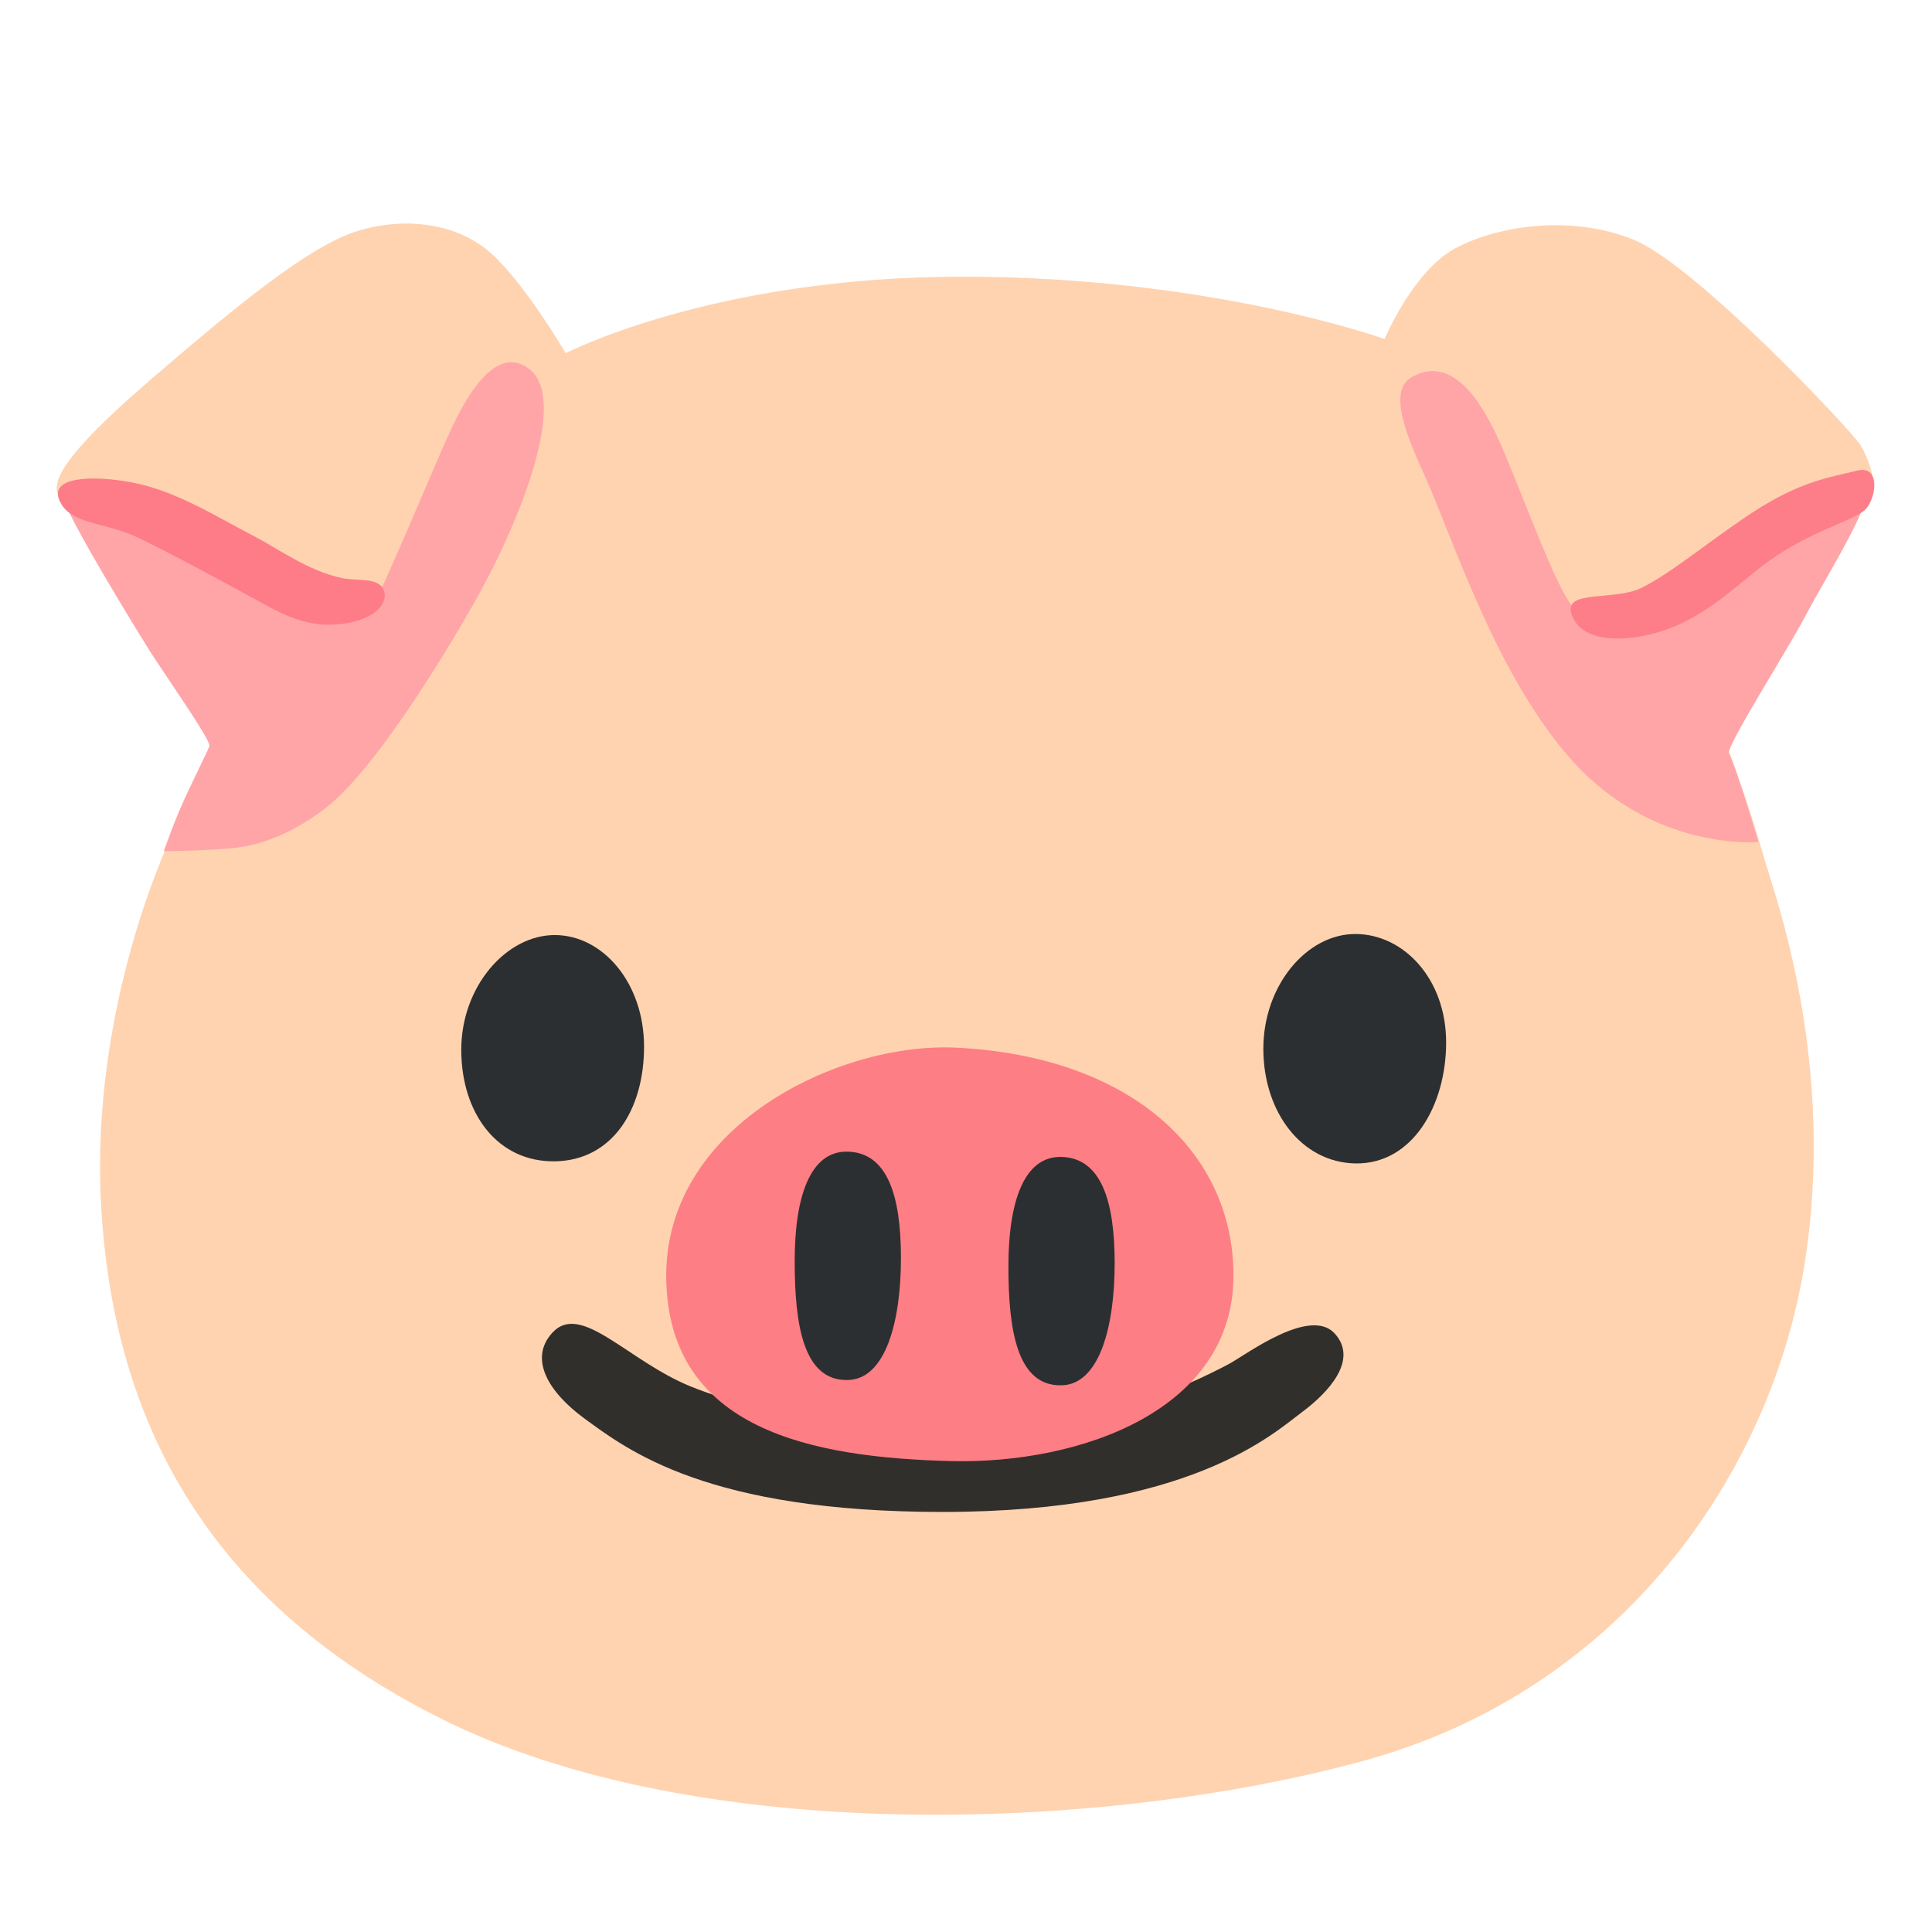
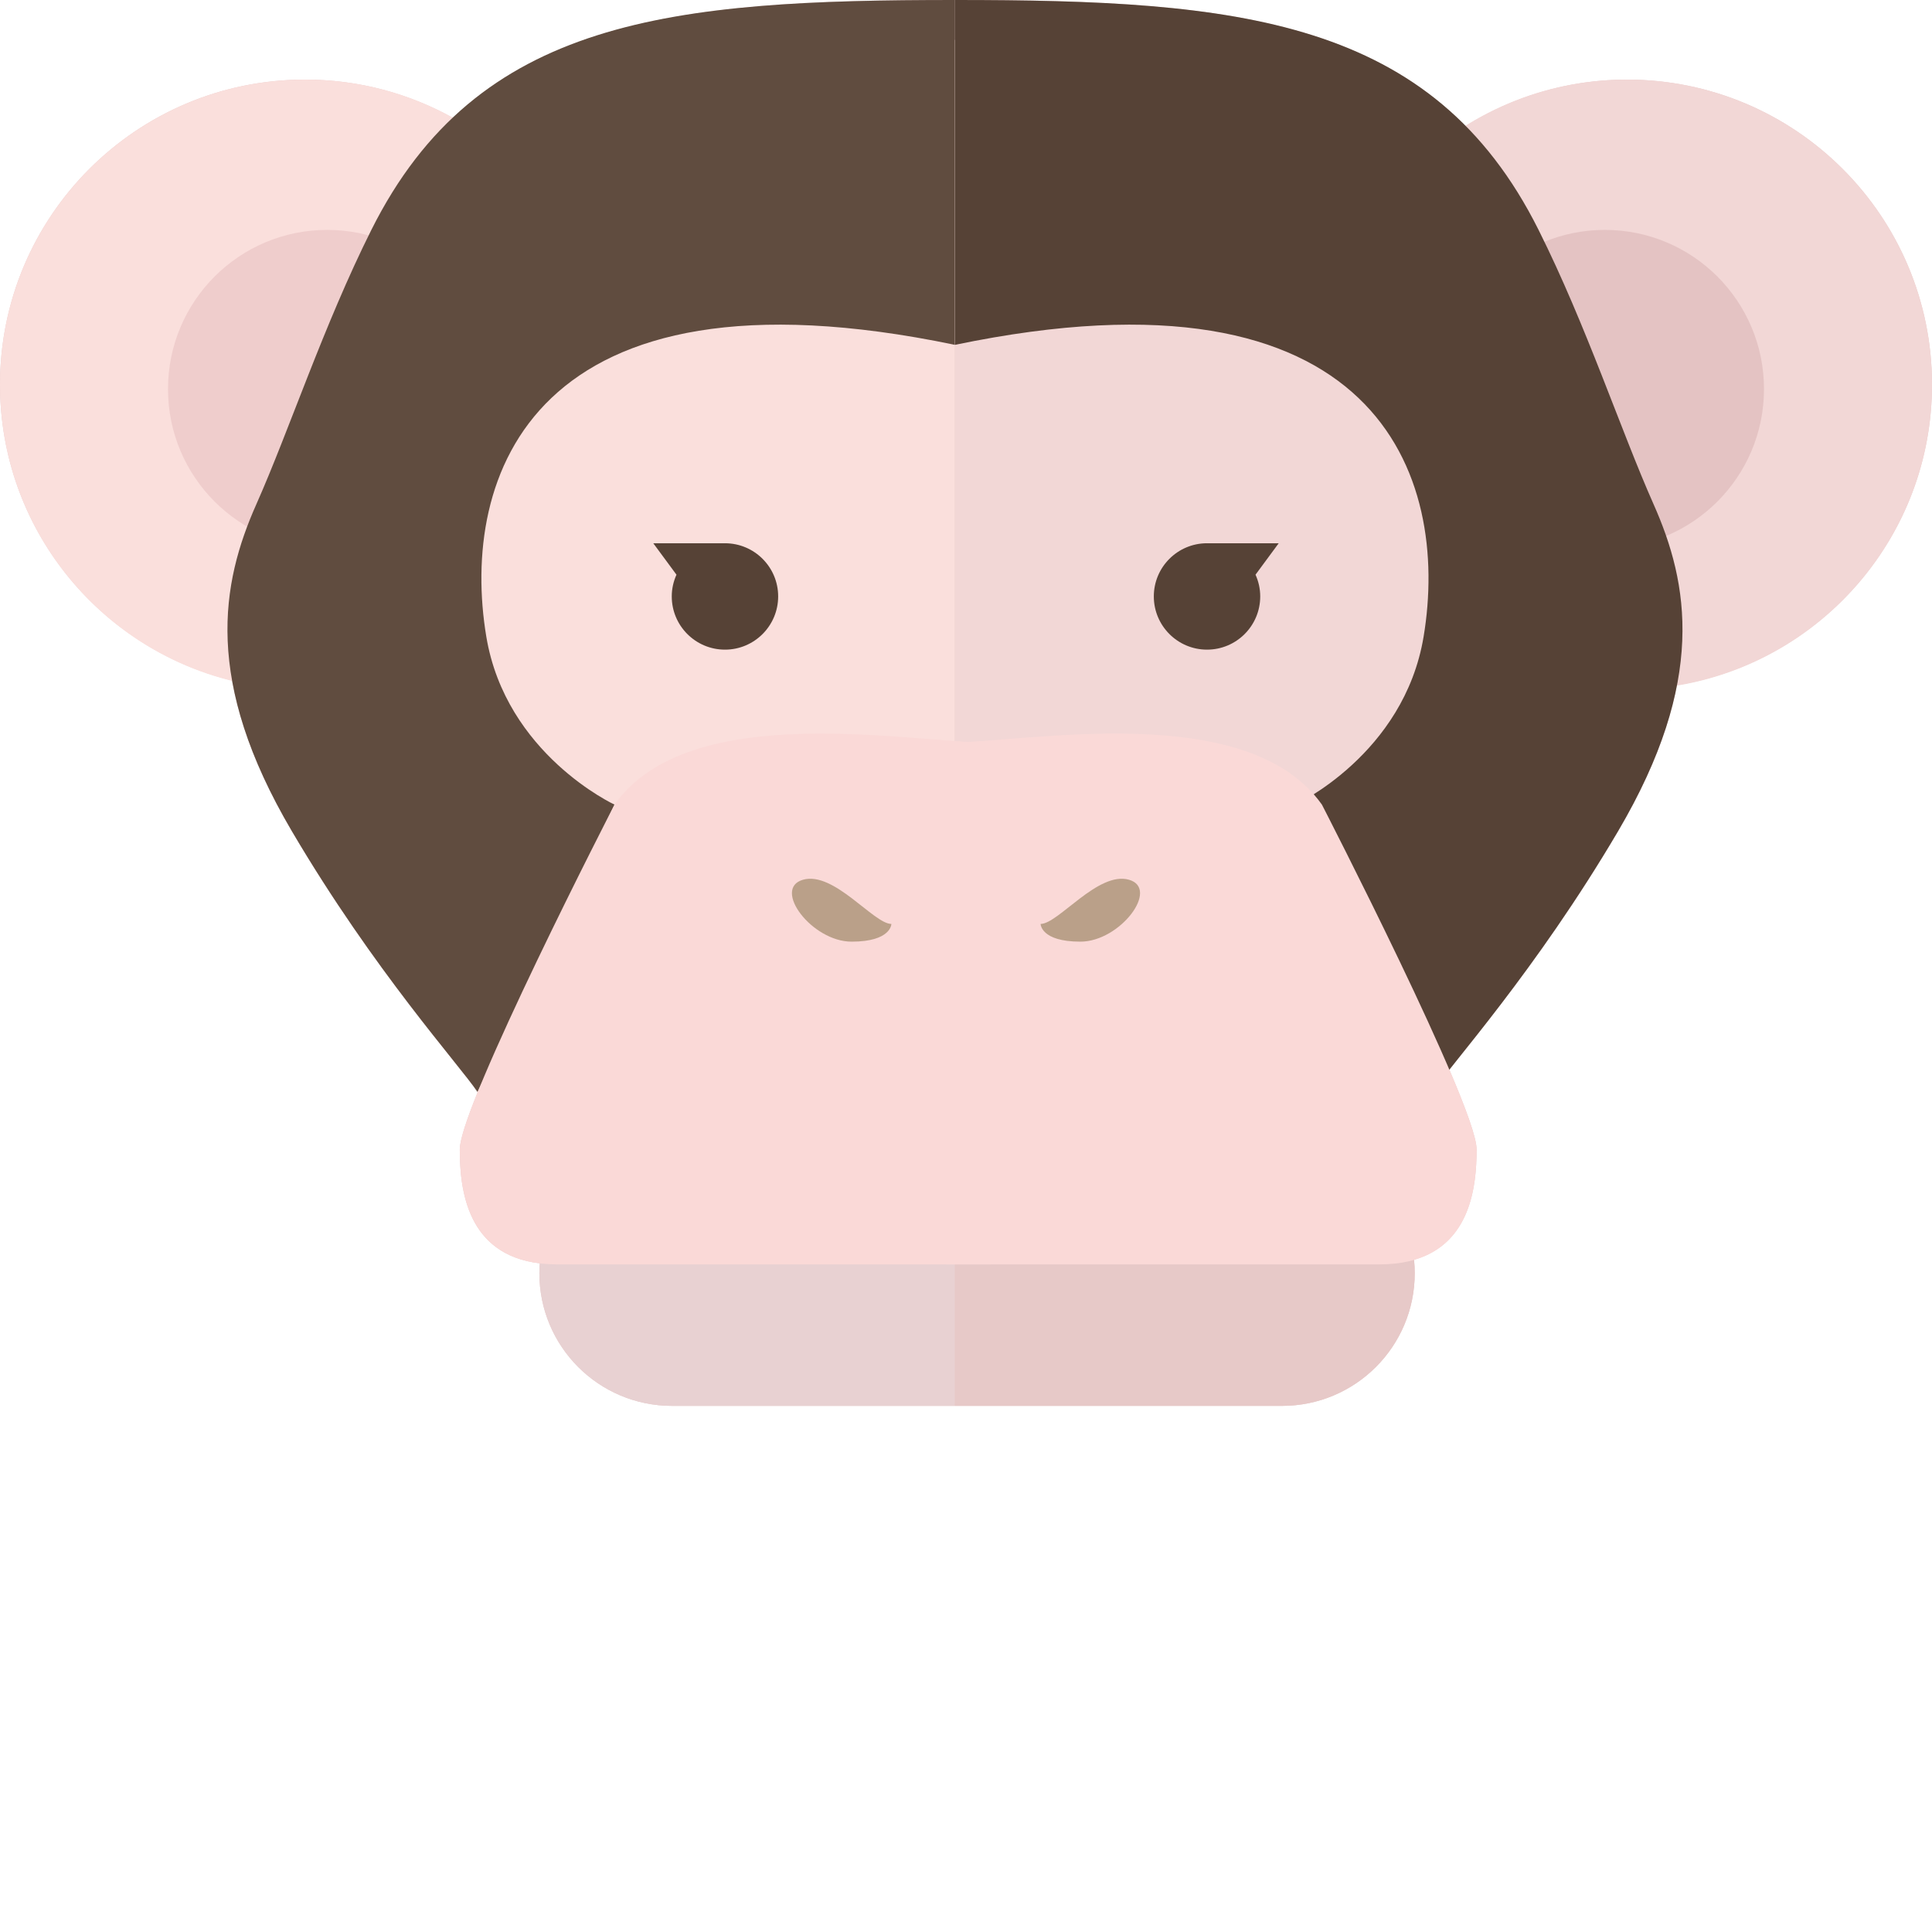
- <svg xmlns="http://www.w3.org/2000/svg" width="800px" height="800px" viewBox="0 0 128 128" aria-hidden="true" role="img" class="iconify iconify--noto" preserveAspectRatio="xMidYMid meet">
-   <path d="M37.48 23.4s9.76-5.07 26.28-5.07s27.97 4.13 27.97 4.13s1.88-4.5 4.69-6.01s7.7-2.25 11.83-.56s14.45 12.67 15.02 13.61c.56.94.96 2.3.77 2.67c-.19.38-10.07 16.12-10.07 16.12s1.5 3.64 2.96 8.73c.62 2.18 4.83 13.49 2.58 27.01s-11.97 27.96-29.28 32.66c-17.27 4.69-44.11 5.63-61-2.82C12.85 105.69 7.45 93.04 6.7 79.9s4.5-24.14 4.5-24.14l6.38-8.7S4.18 33.8 3.81 32.68c-.38-1.13 1.2-3.26 6.45-7.77s10.11-8.52 13.26-9.55c3.24-1.06 6.83-.59 9.08 1.48c2.25 2.06 4.88 6.56 4.88 6.56z" fill="#ffd3b0" />
-   <path d="M93.51 25c-1.87 1.09.3 5.11 1.31 7.51c1.78 4.22 4.61 12.58 9.29 17.83c5.44 6.1 12.39 5.44 12.39 5.44s-1.41-4.79-1.97-5.91c.09-.84 4.04-7.04 5.16-9.2c1.13-2.16 3.47-5.82 3.94-7.7c.47-1.88-.66-1.31-1.31-1.03c-.66.28-13.89 8.17-13.89 8.17s-3.19 1.22-4.22.09s-2.91-6.29-4.32-9.67c-.8-1.92-3-7.5-6.38-5.53z" fill="#ffa5a8" />
-   <path d="M104.12 40.69c.56 1.69 2.89 1.9 5.21 1.34c3.4-.82 5.52-3.12 7.67-4.72c2.96-2.18 5.91-2.82 6.62-3.59c.7-.77.99-2.96-.63-2.53c-1.62.42-3.66.63-6.97 2.82c-2.85 1.88-5.22 3.91-7.25 4.93c-1.84.91-5.21.08-4.65 1.75z" fill="#fd7e89" />
-   <path d="M25 39.5c.35-.42 3.94-9.01 4.72-10.7c.77-1.69 2.96-6.34 5.42-4.29s-.63 10-3.8 15.56s-6.69 10.7-9.08 12.88c-1.37 1.25-3.94 2.96-6.83 3.24c-1.69.17-4.58.21-4.58.21s.77-2.25 1.69-4.15c.31-.65 1.06-2.18 1.34-2.82c0-.49-2.18-3.59-3.66-5.84c-.82-1.25-5.92-9.58-5.99-10.57c-.07-.99 1.2-.56 2.53-.28s10.21 4.65 10.21 4.65L25 39.5z" fill="#ffa5a8" />
-   <path d="M15.49 38.93c2.97 1.6 4.52 2.75 7.25 2.39c2.18-.28 3.03-1.41 2.67-2.25c-.35-.84-1.76-.56-2.75-.77c-2.28-.49-4.12-1.89-5.91-2.82c-2.46-1.27-5.07-2.96-8.02-3.52c-2.49-.47-5.49-.42-4.79 1.2c.7 1.62 3 1.4 5.21 2.46c2.19 1.06 4.51 2.33 6.34 3.31z" fill="#fd7c88" />
-   <path d="M36.61 88.28c-1.61 1.73-.28 3.95 2.11 5.7c2.89 2.11 8.17 6.19 23.72 6.19c16.4 0 21.93-5.21 23.83-6.62c1.71-1.27 3.77-3.45 2.15-5.21c-1.62-1.76-5.77 1.34-6.9 1.97c-1.13.63-9.78 5.14-18.72 5c-7.25-.11-14.78-2.53-17.03-3.45c-4.16-1.68-7.26-5.62-9.16-3.58z" fill="#312f2c" />
-   <path d="M63.36 69.41c-7.81-.38-19.36 5.21-19.22 15.28c.14 10.07 9.71 11.88 18.86 12.11c8.59.21 18.79-3.38 18.72-12.39c-.05-8.18-6.89-14.43-18.36-15z" fill="#fd7e84" />
-   <path d="M95.81 69.06c0 4.2-2.25 8.09-6.02 8.02c-3.56-.07-6.09-3.4-6.09-7.6c0-4.2 2.88-7.6 6.09-7.6s6.02 2.98 6.02 7.18z" fill="#2c2f31" />
-   <path d="M42.67 69.34c0 4.2-2.11 7.53-5.88 7.6c-3.84.07-6.23-3.19-6.23-7.39c0-4.2 2.99-7.6 6.19-7.6s5.92 3.19 5.92 7.39z" fill="#2c2f31" />
-   <path d="M73.85 83.69c0 4.2-1.01 8.04-3.52 8.09c-2.96.07-3.52-3.69-3.52-7.88s.99-7.32 3.52-7.25c2.59.07 3.52 2.84 3.52 7.04z" fill="#2c2f31" />
-   <path d="M59.69 83.34c0 4.2-1.01 8.04-3.52 8.09c-2.96.07-3.52-3.69-3.52-7.88s.99-7.32 3.52-7.25c2.59.07 3.52 2.84 3.52 7.04z" fill="#2c2f31" />
+ <svg xmlns="http://www.w3.org/2000/svg" height="800px" width="800px" version="1.1" id="_x34_" viewBox="0 0 512 512" xml:space="preserve">
+   <g>
+     <path style="fill:#E7C9C8;" d="M512,101.925c0-44.644-36.197-80.833-80.853-80.833c-15.722,0-30.355,4.561-42.771,12.331   C358.389,3.098,313.303,0,253.072,0C194.346,0,150.05,3.006,120.069,31.267c-11.621-6.465-24.983-10.175-39.223-10.175   C36.195,21.092,0,57.281,0,101.925c0,37.977,26.216,69.746,61.514,78.422c2.063,11.614,6.891,24.728,15.821,39.9   c21.816,37.07,44.518,62.099,49.205,69.127v0.184c-2.865,7.102-4.693,12.594-4.693,15.061c0,10.904,2.051,27.875,21.223,30.177   c-0.064,0.87-0.132,1.739-0.132,2.627c0,19.414,15.735,35.148,35.146,35.148h74.987h86.693c19.409,0,35.155-15.734,35.155-35.148   c0-1.206-0.061-2.406-0.184-3.582c14.84-4.31,16.58-19.273,16.58-29.222c0-3.129-2.94-11.131-7.225-21.147   c8.78-11.051,27.049-33.183,44.73-63.225c8.608-14.633,13.396-27.349,15.576-38.651C482.735,175.259,512,142.051,512,101.925z" />
+     <g>
+       <g>
+         <g>
+           <path style="fill:#E8D1D2;" d="M178.085,302.274c-19.411,0-35.146,15.741-35.146,35.149c0,19.414,15.735,35.148,35.146,35.148      h74.987v-70.297H178.085z" />
+           <path style="fill:#E7C9C8;" d="M339.764,302.274h-86.693v70.297h86.693c19.409,0,35.155-15.734,35.155-35.148      C374.919,318.015,359.173,302.274,339.764,302.274z" />
+         </g>
+         <g>
+           <g>
+             <path style="fill:#FADFDC;" d="M161.68,101.925c0,44.651-36.193,80.846-80.833,80.846C36.195,182.771,0,146.576,0,101.925       c0-44.644,36.195-80.833,80.847-80.833C125.487,21.092,161.68,57.281,161.68,101.925z" />
+             <path style="fill:#EFCDCC;" d="M128.876,103.101c0,23.29-18.881,42.177-42.177,42.177c-23.296,0-42.177-18.887-42.177-42.177       c0-23.289,18.881-42.177,42.177-42.177C109.994,60.924,128.876,79.812,128.876,103.101z" />
+           </g>
+           <g>
+             <path style="fill:#F2D7D6;" d="M350.319,101.925c0,44.651,36.183,80.846,80.828,80.846c44.656,0,80.853-36.195,80.853-80.846       c0-44.644-36.197-80.833-80.853-80.833C386.503,21.092,350.319,57.281,350.319,101.925z" />
+             <path style="fill:#E4C3C3;" d="M383.123,103.101c0,23.29,18.882,42.177,42.171,42.177c23.302,0,42.183-18.887,42.183-42.177       c0-23.289-18.881-42.177-42.183-42.177C402.005,60.924,383.123,79.812,383.123,103.101z" />
+           </g>
+         </g>
+         <polyline style="fill:#FADFDC;" points="149.974,226.1 86.699,168.714 166.366,51.569 253.072,10.549 253.072,100.738      253.072,291.738 126.541,291.738 126.541,226.1 138.25,228.445    " />
+         <path style="fill:#604C3F;" d="M253.072,91.389c-112.477-23.437-131.224,35.148-124.196,77.325     c5.198,31.206,33.977,44.516,33.977,44.516l-36.312,76.144c-4.686-7.029-27.389-32.057-49.205-69.127     c-23.44-39.82-18.757-65.595-9.374-86.681c8.617-19.39,17.788-47.32,30.453-72.642C126.525,4.702,178.097,0,253.072,0V91.389z" />
+         <g>
+           <polyline style="fill:#F2D7D6;" points="356.172,226.1 419.454,168.714 339.777,51.569 253.072,10.549 253.072,100.738       253.072,291.738 379.609,291.738 379.609,226.1 367.903,228.445     " />
+           <path style="fill:#564236;" d="M253.072,91.389c112.48-23.437,131.227,35.148,124.199,77.325      c-5.192,31.206-33.967,44.516-33.967,44.516l36.306,76.144c4.689-7.029,27.391-32.057,49.212-69.127      c23.437-39.82,18.747-65.595,9.367-86.681c-8.62-19.39-17.791-47.32-30.453-72.642C379.621,4.702,328.058,0,253.072,0V91.389z" />
+         </g>
+         <path style="fill:#FAD9D7;" d="M162.852,213.23c0,0-41.005,79.665-41.005,91.389c0,11.718,2.342,30.459,25.775,30.459     s114.816,0,114.816,0v-138.25C241.354,196.828,182.75,185.116,162.852,213.23z" />
+         <path style="fill:#FAD9D7;" d="M350.319,213.23c0,0,40.996,79.665,40.996,91.389c0,11.718-2.34,30.459-25.776,30.459     c-23.437,0-114.819,0-114.819,0v-138.25C271.818,196.828,330.409,185.116,350.319,213.23z" />
+       </g>
+       <g>
+         <path style="fill:#564236;" d="M192.13,143.968h-19.004l6.146,8.333c-0.796,1.769-1.249,3.704-1.249,5.755     c0,7.788,6.306,14.106,14.106,14.106c7.775,0,14.093-6.318,14.093-14.106C206.223,150.28,199.905,143.968,192.13,143.968z" />
+         <path style="fill:#564236;" d="M338.871,143.968h-19.004c-7.775,0-14.093,6.312-14.093,14.087     c0,7.788,6.318,14.106,14.093,14.106c7.8,0,14.106-6.318,14.106-14.106c0-2.051-0.453-3.985-1.249-5.755L338.871,143.968z" />
+       </g>
+       <g>
+         <path style="fill:#BAA089;" d="M236.223,244.852c-4.677,0-15.232-14.057-23.424-11.712c-8.204,2.351,2.338,16.408,12.882,16.408     C236.223,249.548,236.223,244.852,236.223,244.852z" />
+         <path style="fill:#BAA089;" d="M275.773,244.852c4.678,0,15.233-14.057,23.424-11.712c8.204,2.351-2.339,16.408-12.882,16.408     C275.773,249.548,275.773,244.852,275.773,244.852z" />
+       </g>
+     </g>
+   </g>
</svg>
